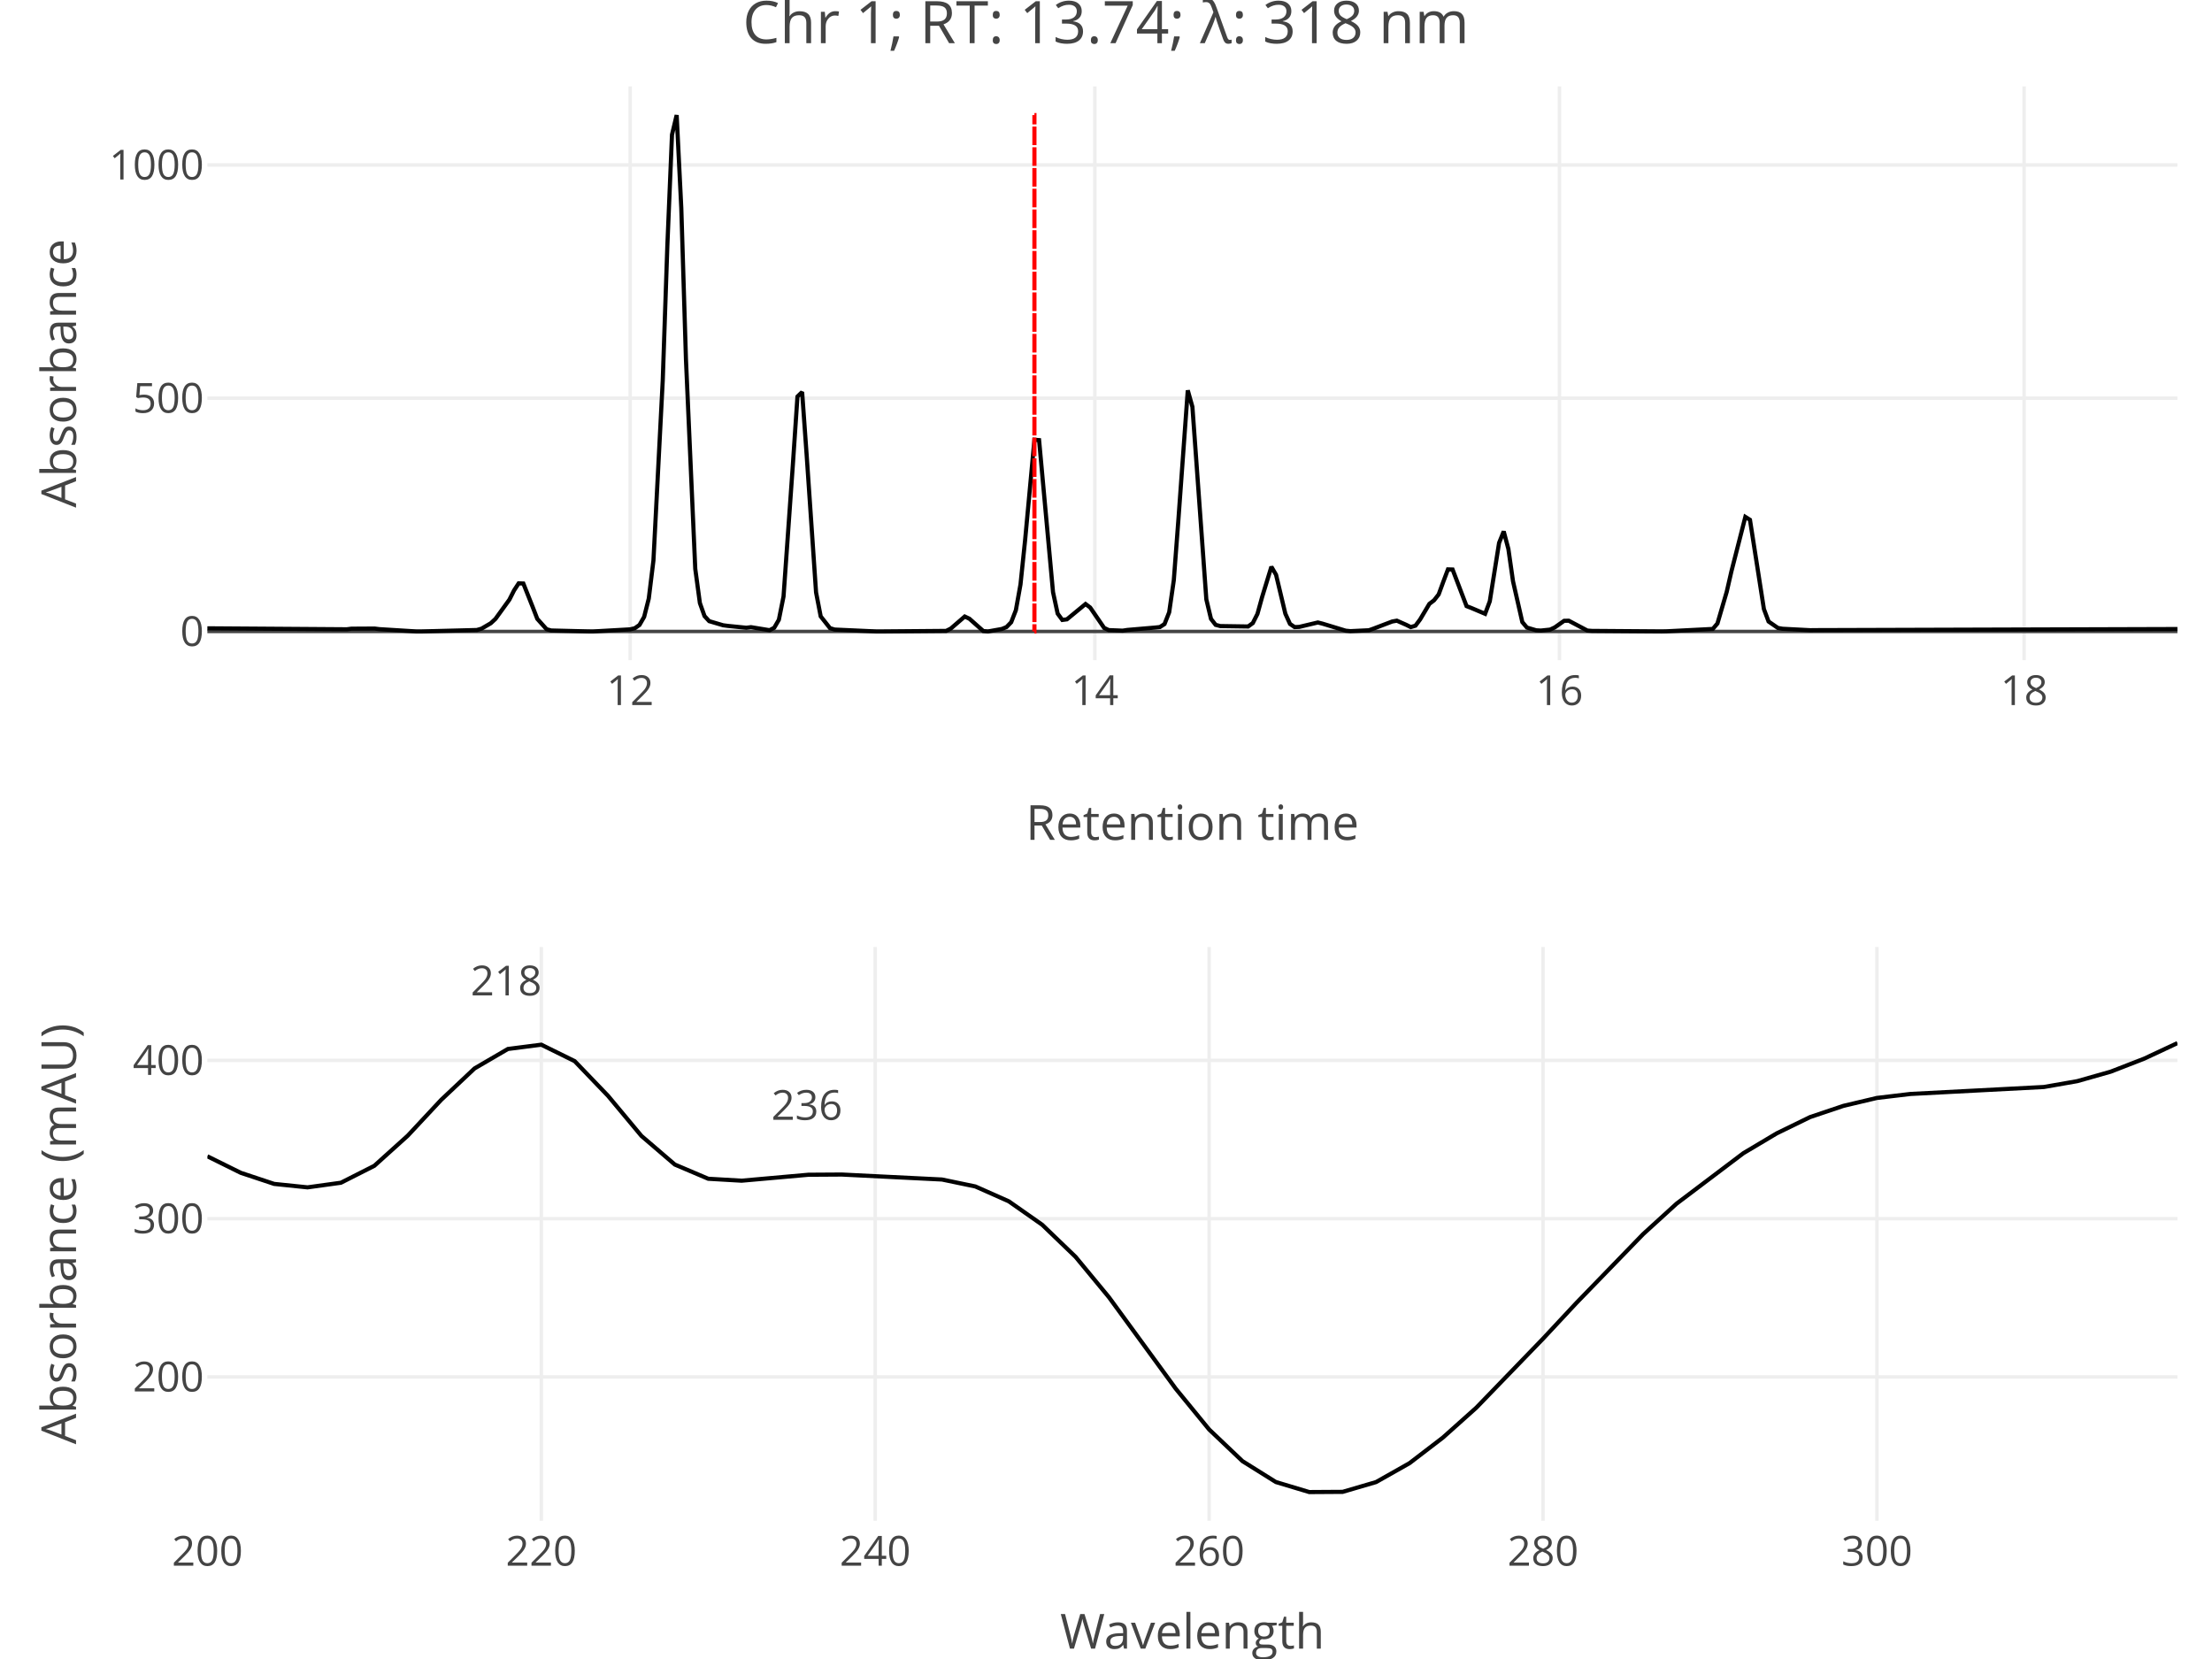
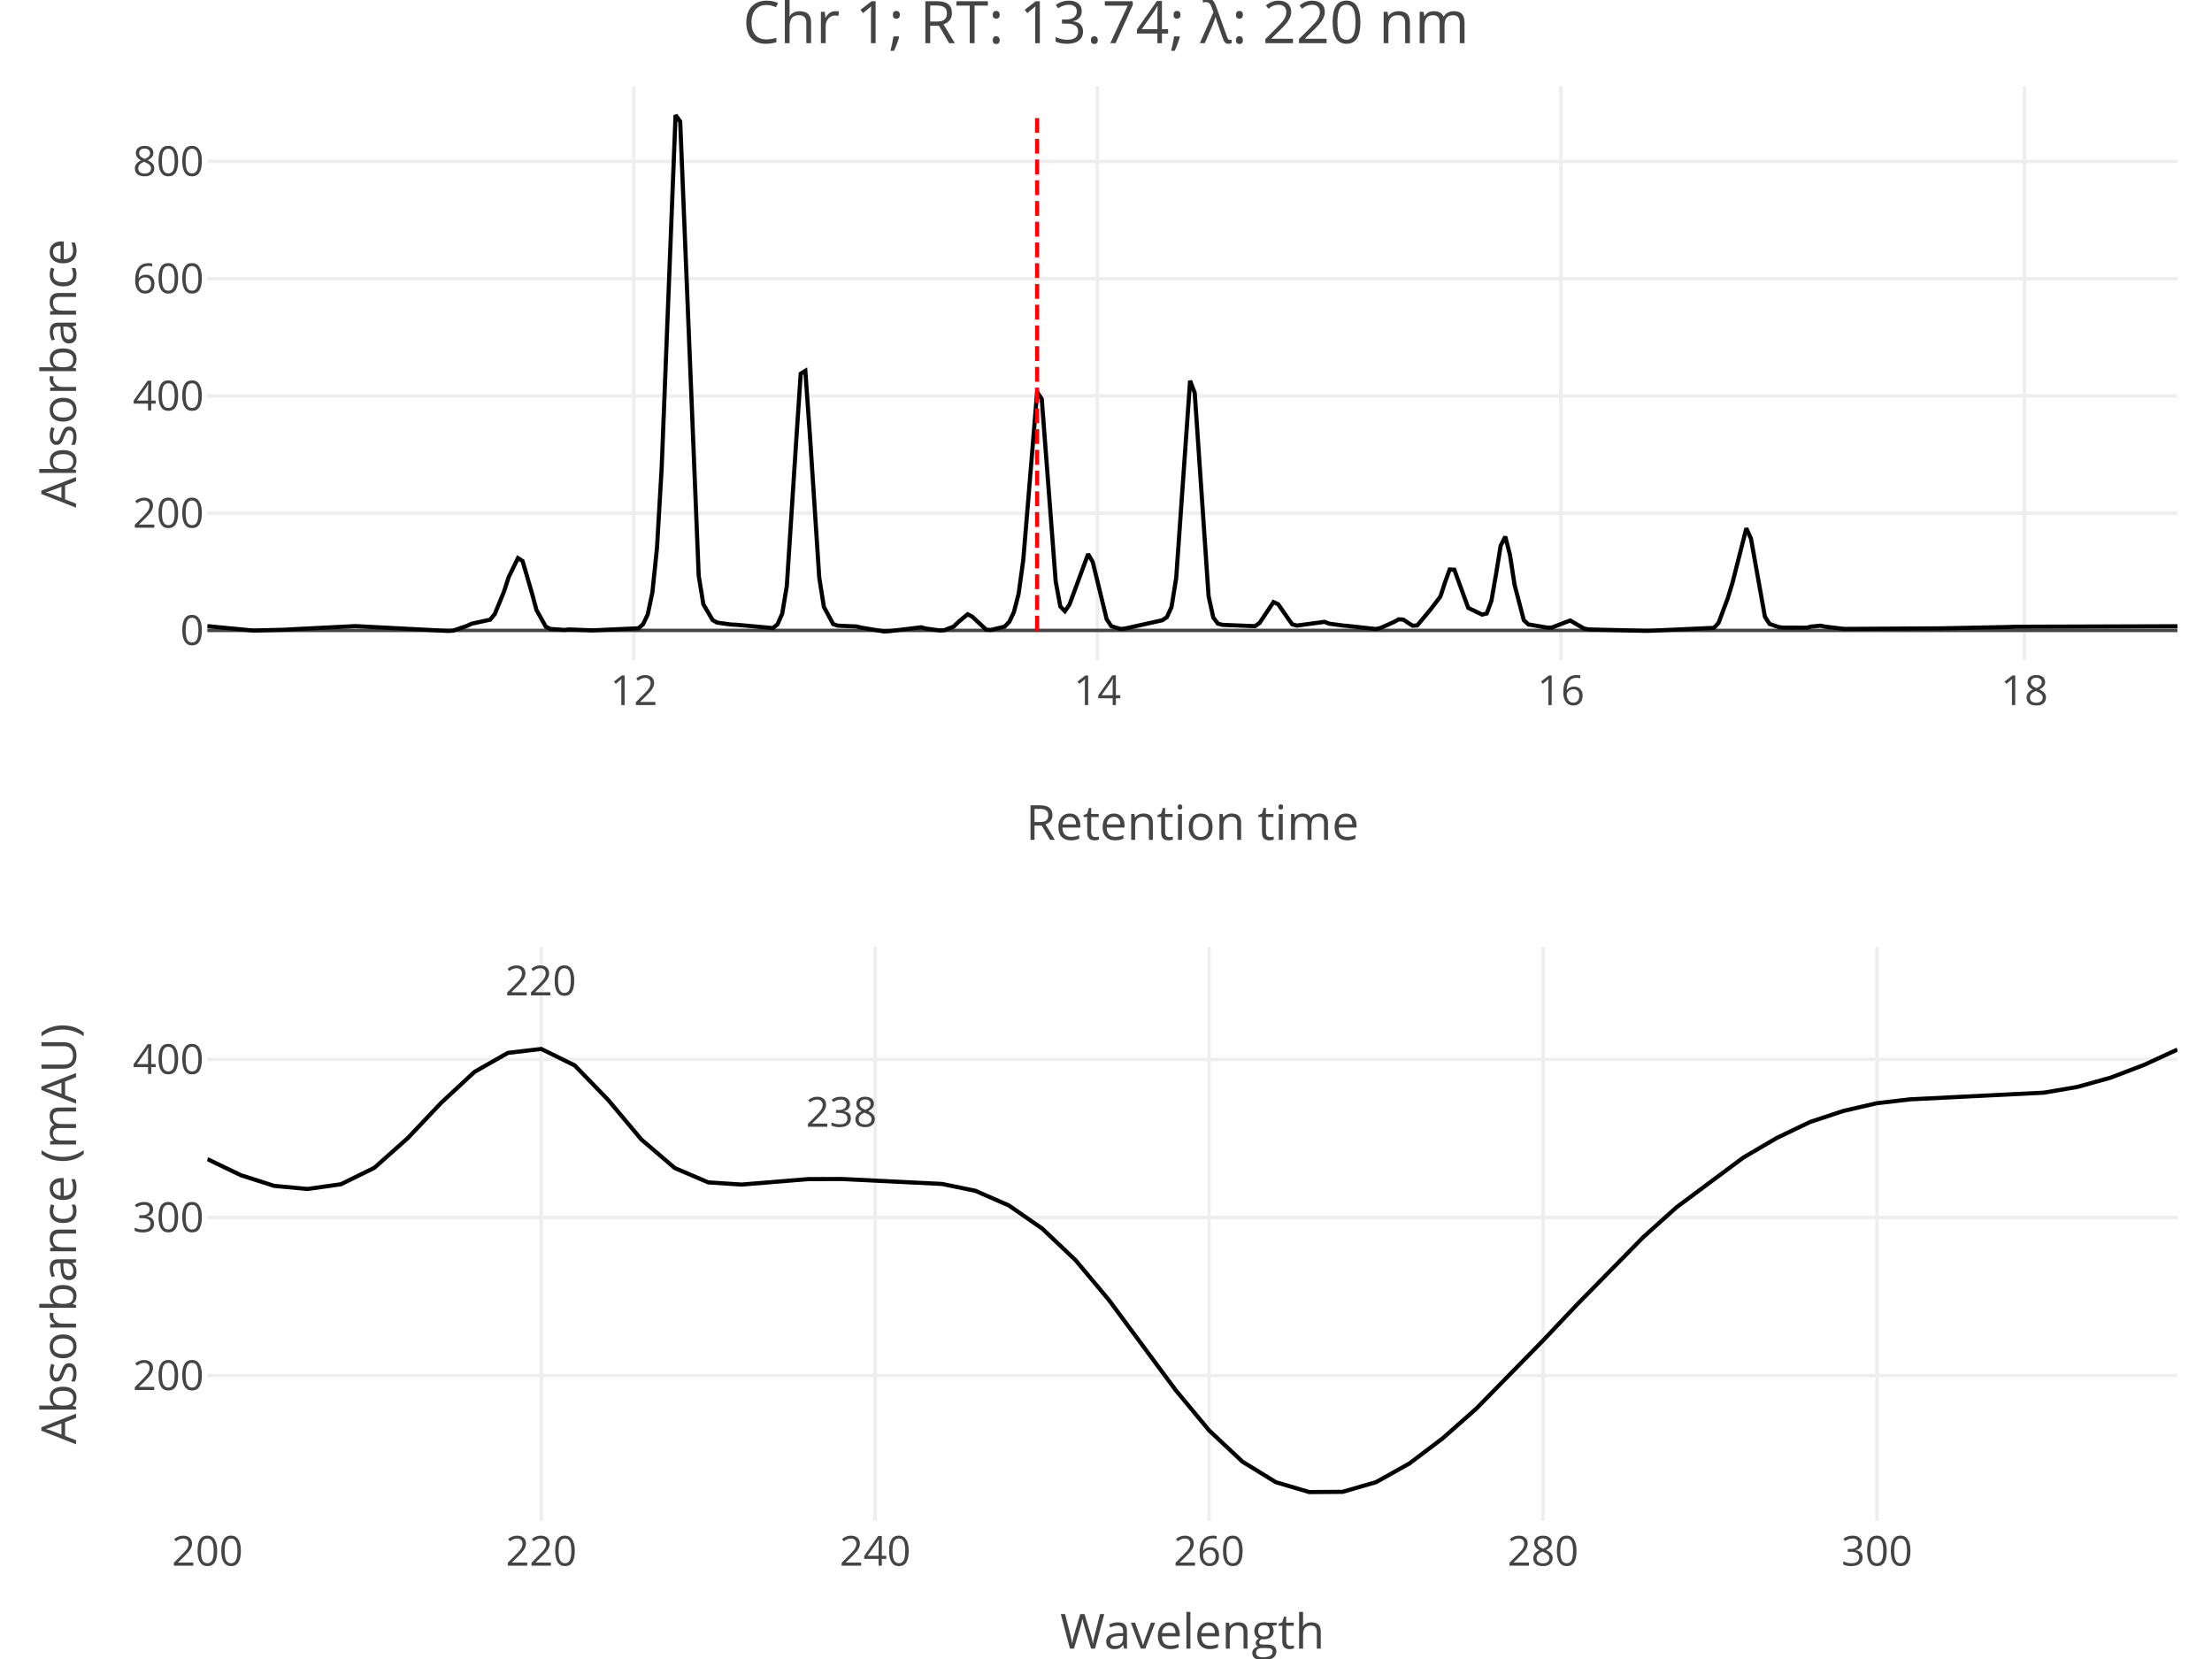
<svg xmlns="http://www.w3.org/2000/svg" class="main-svg" width="640" height="480" style="" viewBox="0 0 640 480">
  <rect x="0" y="0" width="640" height="480" style="fill: rgb(255, 255, 255); fill-opacity: 1;" />
  <defs id="defs-">
    <g class="clips">
      <clipPath id="clipxyplot" class="plotclip">
        <rect width="570" height="166" />
      </clipPath>
      <clipPath id="clipx2y2plot" class="plotclip">
        <rect width="570" height="166" />
      </clipPath>
      <clipPath class="axesclip" id="clipx">
        <rect x="60" y="0" width="570" height="480" />
      </clipPath>
      <clipPath class="axesclip" id="clipy">
        <rect x="0" y="25" width="640" height="166" />
      </clipPath>
      <clipPath class="axesclip" id="clipxy">
        <rect x="60" y="25" width="570" height="166" />
      </clipPath>
      <clipPath class="axesclip" id="clipy2">
        <rect x="0" y="274" width="640" height="166" />
      </clipPath>
      <clipPath class="axesclip" id="clipxy2">
        <rect x="60" y="274" width="570" height="166" />
      </clipPath>
      <clipPath class="axesclip" id="clipx2">
        <rect x="60" y="0" width="570" height="480" />
      </clipPath>
      <clipPath class="axesclip" id="clipx2y">
        <rect x="60" y="25" width="570" height="166" />
      </clipPath>
      <clipPath class="axesclip" id="clipx2y2">
        <rect x="60" y="274" width="570" height="166" />
      </clipPath>
    </g>
    <g class="gradients" />
    <g class="patterns" />
  </defs>
  <g class="bglayer" />
  <g class="layer-below">
    <g class="imagelayer" />
    <g class="shapelayer" />
  </g>
  <g class="cartesianlayer">
    <g class="subplot xy">
      <g class="layer-subplot">
        <g class="shapelayer" />
        <g class="imagelayer" />
      </g>
      <g class="minor-gridlayer">
        <g class="x" />
        <g class="y" />
      </g>
      <g class="gridlayer">
        <g class="x">
-           <path class="xgrid crisp" transform="translate(182.33,0)" d="M0,25v166" style="stroke: rgb(238, 238, 238); stroke-opacity: 1; stroke-width: 1px;" />
-           <path class="xgrid crisp" transform="translate(316.77,0)" d="M0,25v166" style="stroke: rgb(238, 238, 238); stroke-opacity: 1; stroke-width: 1px;" />
-           <path class="xgrid crisp" transform="translate(451.2,0)" d="M0,25v166" style="stroke: rgb(238, 238, 238); stroke-opacity: 1; stroke-width: 1px;" />
-           <path class="xgrid crisp" transform="translate(585.64,0)" d="M0,25v166" style="stroke: rgb(238, 238, 238); stroke-opacity: 1; stroke-width: 1px;" />
+           <path class="xgrid crisp" transform="translate(183.39,0)" d="M0,25v166" style="stroke: rgb(238, 238, 238); stroke-opacity: 1; stroke-width: 1px;" />
+           <path class="xgrid crisp" transform="translate(317.51,0)" d="M0,25v166" style="stroke: rgb(238, 238, 238); stroke-opacity: 1; stroke-width: 1px;" />
+           <path class="xgrid crisp" transform="translate(451.62,0)" d="M0,25v166" style="stroke: rgb(238, 238, 238); stroke-opacity: 1; stroke-width: 1px;" />
+           <path class="xgrid crisp" transform="translate(585.74,0)" d="M0,25v166" style="stroke: rgb(238, 238, 238); stroke-opacity: 1; stroke-width: 1px;" />
        </g>
        <g class="y">
-           <path class="ygrid crisp" transform="translate(0,115.21)" d="M60,0h570" style="stroke: rgb(238, 238, 238); stroke-opacity: 1; stroke-width: 1px;" />
-           <path class="ygrid crisp" transform="translate(0,47.73)" d="M60,0h570" style="stroke: rgb(238, 238, 238); stroke-opacity: 1; stroke-width: 1px;" />
+           <path class="ygrid crisp" transform="translate(0,148.47)" d="M60,0h570" style="stroke: rgb(238, 238, 238); stroke-opacity: 1; stroke-width: 1px;" />
+           <path class="ygrid crisp" transform="translate(0,114.55)" d="M60,0h570" style="stroke: rgb(238, 238, 238); stroke-opacity: 1; stroke-width: 1px;" />
+           <path class="ygrid crisp" transform="translate(0,80.62)" d="M60,0h570" style="stroke: rgb(238, 238, 238); stroke-opacity: 1; stroke-width: 1px;" />
+           <path class="ygrid crisp" transform="translate(0,46.69)" d="M60,0h570" style="stroke: rgb(238, 238, 238); stroke-opacity: 1; stroke-width: 1px;" />
        </g>
      </g>
      <g class="zerolinelayer">
-         <path class="yzl zl crisp" transform="translate(0,182.7)" d="M60,0h570" style="stroke: rgb(68, 68, 68); stroke-opacity: 1; stroke-width: 1px;" />
+         <path class="yzl zl crisp" transform="translate(0,182.4)" d="M60,0h570" style="stroke: rgb(68, 68, 68); stroke-opacity: 1; stroke-width: 1px;" />
      </g>
      <path class="xlines-below" />
      <path class="ylines-below" />
      <g class="overlines-below" />
      <g class="xaxislayer-below" />
      <g class="yaxislayer-below" />
      <g class="overaxes-below" />
      <g class="plot" transform="translate(60,25)" clip-path="url(#clipxyplot)">
        <g class="scatterlayer mlayer">
          <g class="trace scatter trace-vdiffr-plotly-1" style="stroke-miterlimit: 2; opacity: 1;">
            <g class="fills" />
            <g class="errorbars" />
            <g class="lines">
-               <path class="js-line" d="M0,156.79L40.33,157.07L41.67,156.9L48.4,156.86L49.74,157.03L60.5,157.7L61.84,157.7L77.97,157.28L79.32,156.89L82,155.32L83.35,154.07L87.38,148.5L88.73,145.83L90.07,143.78L91.42,143.83L94.1,150.56L95.45,154.05L98.14,157.05L99.48,157.42L110.24,157.69L111.58,157.7L122.33,157.09L123.68,156.76L125.02,155.82L126.37,153.48L127.71,148.18L129.06,137.16L131.75,85.11L133.09,45.97L134.43,13.97L135.78,8.3L137.12,35.21L138.47,79.03L141.16,139.59L142.5,149.49L143.84,153.25L145.19,154.72L149.22,155.91L150.57,156.09L155.94,156.63L157.29,156.46L162.67,157.34L164.01,156.63L165.35,154.31L166.7,147.58L169.39,109.58L170.73,89.73L172.08,88.43L173.42,107.1L176.11,146.39L177.45,153.33L180.14,156.74L181.49,157.15L193.58,157.7L194.93,157.7L213.75,157.54L215.09,156.87L219.13,153.38L220.47,154.01L224.5,157.58L225.85,157.7L229.88,156.98L231.23,156.42L232.57,155.03L233.92,151.56L235.26,144.1L236.6,131.23L239.29,102.24L240.64,102.34L244.67,146.32L246.01,152.53L247.36,154.37L248.7,154.19L254.08,149.76L255.42,150.77L259.46,156.67L260.8,157.31L264.83,157.47L266.18,157.26L274.25,156.57L275.59,156.43L276.93,155.56L278.28,152.15L279.62,142.85L280.97,125.05L283.66,87.94L285,92.71L289.03,148.42L290.38,154.07L291.72,155.79L293.07,156.14L301.13,156.26L302.48,155.27L303.82,152.62L305.17,147.73L307.85,138.98L309.2,141.29L311.89,152.56L313.23,155.51L314.58,156.44L315.92,156.38L321.3,155.1L322.64,155.44L329.36,157.48L330.71,157.61L336.08,157.35L337.43,156.87L342.81,154.82L344.15,154.58L346.84,155.77L348.18,156.44L349.53,156.03L350.87,154.24L353.56,149.72L354.91,148.69L356.25,146.98L357.59,143.32L358.94,139.74L360.28,139.78L364.32,150.37L365.66,150.89L369.69,152.59L371.04,148.98L373.73,132.08L375.07,128.75L376.42,133.83L377.76,143.18L380.45,154.98L381.79,156.58L384.48,157.37L385.83,157.44L388.51,157.16L389.86,156.52L392.55,154.62L393.89,154.59L399.27,157.44L400.61,157.54L420.78,157.69L422.12,157.66L435.57,156.97L436.91,155.39L439.6,146.2L440.94,140.36L444.98,124.56L446.32,125.4L450.35,151.21L451.7,154.82L454.39,156.68L455.73,156.92L463.8,157.34L465.14,157.32L570,157" style="vector-effect: none; fill: none; stroke: rgb(0, 0, 0); stroke-opacity: 1; stroke-width: 1.2px; opacity: 1;" />
+               <path class="js-line" d="M0,156.16L12.07,157.33L13.41,157.43L22.8,157.19L24.14,157.09L42.92,156.15L44.26,156.23L69.74,157.55L71.08,157.46L75.11,156.09L76.45,155.46L81.81,154.29L83.15,152.68L85.84,146.12L87.18,141.98L89.86,136.48L91.2,137.33L93.88,146.52L95.22,151.49L97.91,156.32L99.25,156.97L103.27,157.27L104.61,157.12L109.98,157.33L111.32,157.39L124.73,156.78L126.07,155.6L127.41,152.77L128.75,146.42L130.09,133.51L131.44,110.41L135.46,8.3L136.8,10.16L142.16,141.62L143.51,149.85L146.19,154.42L147.53,155.15L151.55,155.7L152.89,155.75L163.62,156.72L164.96,155.62L166.31,152.58L167.65,144.55L170.33,103.18L171.67,83.12L173.01,82.3L174.35,101.19L177.04,142.19L178.38,150.61L181.06,155.56L182.4,156.03L187.76,156.25L189.11,156.58L195.81,157.7L197.15,157.63L206.54,156.49L207.88,156.86L211.91,157.41L213.25,157.33L215.93,156.29L217.27,154.98L219.95,152.73L221.29,153.41L225.32,157.16L226.66,157.28L230.68,156.3L232.02,154.91L233.36,152.08L234.71,146.85L236.05,137.12L237.39,121.06L240.07,88.43L241.41,90.43L245.44,143.18L246.78,150.47L248.12,151.83L249.46,149.86L254.82,135.31L256.16,137.58L260.19,154.15L261.53,156.17L264.21,156.99L265.55,156.85L276.28,154.46L277.62,153.55L278.96,150.62L280.31,142.24L284.33,85.16L285.67,88.68L289.69,147.55L291.04,153.66L292.38,155.45L293.72,155.79L303.11,156.17L304.45,155.21L308.47,149.2L309.81,149.82L313.84,155.6L315.18,156L323.22,154.92L324.56,155.44L328.59,155.99L329.93,156.1L337.98,156.99L339.32,156.74L343.34,154.95L344.68,154.2L346.02,154.27L347.36,155.18L348.71,156.03L350.05,155.95L352.73,152.76L354.07,151.13L356.75,147.61L358.09,143.49L359.44,139.77L360.78,139.84L364.8,150.87L366.14,151.53L368.82,152.82L370.16,152.5L371.51,148.84L372.85,141.14L374.19,132.9L375.53,130.27L376.87,135.49L378.21,144.2L380.89,154.45L382.24,155.67L387.6,156.58L388.94,156.59L394.31,154.53L395.65,155.32L398.33,156.86L399.67,157.12L415.76,157.51L417.11,157.51L435.88,156.66L437.22,155.24L439.91,148.05L441.25,143.66L445.27,127.86L446.61,130.84L450.64,153.42L451.98,155.52L454.66,156.45L456,156.59L462.71,156.61L464.05,156.29L466.73,156.03L468.07,156.31L473.44,156.95L474.78,156.96L500.26,156.81L501.6,156.8L521.72,156.4L523.06,156.34L570,156.19" style="vector-effect: none; fill: none; stroke: rgb(0, 0, 0); stroke-opacity: 1; stroke-width: 1.2px; opacity: 1;" />
            </g>
            <g class="points" />
            <g class="text" />
          </g>
          <g class="trace scatter trace-vdiffr-plotly-2" style="stroke-miterlimit: 2; opacity: 1;">
            <g class="fills" />
            <g class="errorbars" />
            <g class="lines">
-               <path class="js-line" d="M239.29,156.79L239.29,157.7L239.29,8.3L239.29,157" style="vector-effect: none; fill: none; stroke: rgb(255, 0, 0); stroke-opacity: 1; stroke-dasharray: 3; stroke-width: 1.2px; opacity: 1;" />
+               <path class="js-line" d="M240.07,156.16L240.07,8.3L240.07,157.7L240.07,156.19" style="vector-effect: none; fill: none; stroke: rgb(255, 0, 0); stroke-opacity: 1; stroke-dasharray: 3; stroke-width: 1.2px; opacity: 1;" />
            </g>
            <g class="points" />
            <g class="text" />
          </g>
        </g>
      </g>
      <g class="overplot" />
      <path class="xlines-above crisp" d="M0,0" style="fill: none;" />
      <path class="ylines-above crisp" d="M0,0" style="fill: none;" />
      <g class="overlines-above" />
      <g class="xaxislayer-above">
        <g class="xtick">
-           <text text-anchor="middle" x="0" y="204" transform="translate(182.33,0)" style="font-family: 'Open Sans', verdana, arial, sans-serif; font-size: 12px; fill: rgb(68, 68, 68); fill-opacity: 1; white-space: pre; opacity: 1;">12</text>
-         </g>
-         <g class="xtick">
-           <text text-anchor="middle" x="0" y="204" style="font-family: 'Open Sans', verdana, arial, sans-serif; font-size: 12px; fill: rgb(68, 68, 68); fill-opacity: 1; white-space: pre; opacity: 1;" transform="translate(316.77,0)">14</text>
-         </g>
-         <g class="xtick">
-           <text text-anchor="middle" x="0" y="204" style="font-family: 'Open Sans', verdana, arial, sans-serif; font-size: 12px; fill: rgb(68, 68, 68); fill-opacity: 1; white-space: pre; opacity: 1;" transform="translate(451.2,0)">16</text>
-         </g>
-         <g class="xtick">
-           <text text-anchor="middle" x="0" y="204" style="font-family: 'Open Sans', verdana, arial, sans-serif; font-size: 12px; fill: rgb(68, 68, 68); fill-opacity: 1; white-space: pre; opacity: 1;" transform="translate(585.64,0)">18</text>
+           <text text-anchor="middle" x="0" y="204" transform="translate(183.39,0)" style="font-family: 'Open Sans', verdana, arial, sans-serif; font-size: 12px; fill: rgb(68, 68, 68); fill-opacity: 1; white-space: pre; opacity: 1;">12</text>
+         </g>
+         <g class="xtick">
+           <text text-anchor="middle" x="0" y="204" style="font-family: 'Open Sans', verdana, arial, sans-serif; font-size: 12px; fill: rgb(68, 68, 68); fill-opacity: 1; white-space: pre; opacity: 1;" transform="translate(317.51,0)">14</text>
+         </g>
+         <g class="xtick">
+           <text text-anchor="middle" x="0" y="204" style="font-family: 'Open Sans', verdana, arial, sans-serif; font-size: 12px; fill: rgb(68, 68, 68); fill-opacity: 1; white-space: pre; opacity: 1;" transform="translate(451.62,0)">16</text>
+         </g>
+         <g class="xtick">
+           <text text-anchor="middle" x="0" y="204" style="font-family: 'Open Sans', verdana, arial, sans-serif; font-size: 12px; fill: rgb(68, 68, 68); fill-opacity: 1; white-space: pre; opacity: 1;" transform="translate(585.74,0)">18</text>
        </g>
      </g>
      <g class="yaxislayer-above">
        <g class="ytick">
-           <text text-anchor="end" x="59" y="4.2" transform="translate(0,182.7)" style="font-family: 'Open Sans', verdana, arial, sans-serif; font-size: 12px; fill: rgb(68, 68, 68); fill-opacity: 1; white-space: pre; opacity: 1;">0</text>
-         </g>
-         <g class="ytick">
-           <text text-anchor="end" x="59" y="4.2" style="font-family: 'Open Sans', verdana, arial, sans-serif; font-size: 12px; fill: rgb(68, 68, 68); fill-opacity: 1; white-space: pre; opacity: 1;" transform="translate(0,115.21)">500</text>
-         </g>
-         <g class="ytick">
-           <text text-anchor="end" x="59" y="4.2" style="font-family: 'Open Sans', verdana, arial, sans-serif; font-size: 12px; fill: rgb(68, 68, 68); fill-opacity: 1; white-space: pre; opacity: 1;" transform="translate(0,47.73)">1000</text>
+           <text text-anchor="end" x="59" y="4.2" transform="translate(0,182.4)" style="font-family: 'Open Sans', verdana, arial, sans-serif; font-size: 12px; fill: rgb(68, 68, 68); fill-opacity: 1; white-space: pre; opacity: 1;">0</text>
+         </g>
+         <g class="ytick">
+           <text text-anchor="end" x="59" y="4.2" style="font-family: 'Open Sans', verdana, arial, sans-serif; font-size: 12px; fill: rgb(68, 68, 68); fill-opacity: 1; white-space: pre; opacity: 1;" transform="translate(0,148.47)">200</text>
+         </g>
+         <g class="ytick">
+           <text text-anchor="end" x="59" y="4.2" style="font-family: 'Open Sans', verdana, arial, sans-serif; font-size: 12px; fill: rgb(68, 68, 68); fill-opacity: 1; white-space: pre; opacity: 1;" transform="translate(0,114.55)">400</text>
+         </g>
+         <g class="ytick">
+           <text text-anchor="end" x="59" y="4.2" style="font-family: 'Open Sans', verdana, arial, sans-serif; font-size: 12px; fill: rgb(68, 68, 68); fill-opacity: 1; white-space: pre; opacity: 1;" transform="translate(0,80.62)">600</text>
+         </g>
+         <g class="ytick">
+           <text text-anchor="end" x="59" y="4.2" style="font-family: 'Open Sans', verdana, arial, sans-serif; font-size: 12px; fill: rgb(68, 68, 68); fill-opacity: 1; white-space: pre; opacity: 1;" transform="translate(0,46.69)">800</text>
        </g>
      </g>
      <g class="overaxes-above" />
    </g>
    <g class="subplot x2y2">
      <g class="layer-subplot">
        <g class="shapelayer" />
        <g class="imagelayer" />
      </g>
      <g class="minor-gridlayer">
        <g class="x2" />
        <g class="y2" />
      </g>
      <g class="gridlayer">
        <g class="x2">
          <path class="x2grid crisp" transform="translate(156.61,0)" d="M0,274v166" style="stroke: rgb(238, 238, 238); stroke-opacity: 1; stroke-width: 1px;" />
          <path class="x2grid crisp" transform="translate(253.22,0)" d="M0,274v166" style="stroke: rgb(238, 238, 238); stroke-opacity: 1; stroke-width: 1px;" />
          <path class="x2grid crisp" transform="translate(349.83,0)" d="M0,274v166" style="stroke: rgb(238, 238, 238); stroke-opacity: 1; stroke-width: 1px;" />
          <path class="x2grid crisp" transform="translate(446.44,0)" d="M0,274v166" style="stroke: rgb(238, 238, 238); stroke-opacity: 1; stroke-width: 1px;" />
          <path class="x2grid crisp" transform="translate(543.05,0)" d="M0,274v166" style="stroke: rgb(238, 238, 238); stroke-opacity: 1; stroke-width: 1px;" />
        </g>
        <g class="y2">
-           <path class="y2grid crisp" transform="translate(0,398.39)" d="M60,0h570" style="stroke: rgb(238, 238, 238); stroke-opacity: 1; stroke-width: 1px;" />
-           <path class="y2grid crisp" transform="translate(0,352.6)" d="M60,0h570" style="stroke: rgb(238, 238, 238); stroke-opacity: 1; stroke-width: 1px;" />
-           <path class="y2grid crisp" transform="translate(0,306.8)" d="M60,0h570" style="stroke: rgb(238, 238, 238); stroke-opacity: 1; stroke-width: 1px;" />
+           <path class="y2grid crisp" transform="translate(0,397.98)" d="M60,0h570" style="stroke: rgb(238, 238, 238); stroke-opacity: 1; stroke-width: 1px;" />
+           <path class="y2grid crisp" transform="translate(0,352.25)" d="M60,0h570" style="stroke: rgb(238, 238, 238); stroke-opacity: 1; stroke-width: 1px;" />
+           <path class="y2grid crisp" transform="translate(0,306.52)" d="M60,0h570" style="stroke: rgb(238, 238, 238); stroke-opacity: 1; stroke-width: 1px;" />
        </g>
      </g>
      <g class="zerolinelayer" />
      <path class="xlines-below" />
      <path class="ylines-below" />
      <g class="overlines-below" />
      <g class="xaxislayer-below" />
      <g class="yaxislayer-below" />
      <g class="overaxes-below" />
      <g class="plot" transform="translate(60,274)" clip-path="url(#clipx2y2plot)">
        <g class="scatterlayer mlayer">
          <g class="trace scatter trace-vdiffr-plotly-3" style="stroke-miterlimit: 2; opacity: 1;">
            <g class="fills" />
            <g class="errorbars" />
            <g class="lines">
-               <path class="js-line" d="M0,60.55L9.66,65.33L19.32,68.54L28.98,69.54L38.64,68.2L48.31,63.3L57.97,54.59L67.63,44.24L77.29,35.14L86.95,29.5L96.61,28.26L106.27,33.02L115.93,43.07L125.59,54.66L135.25,62.94L144.92,67.05L154.58,67.61L173.9,65.89L183.56,65.83L212.54,67.27L222.2,69.28L231.86,73.57L241.53,80.35L251.19,89.64L260.85,101.33L280.17,127.78L289.83,139.58L299.49,148.76L309.15,154.8L318.81,157.7L328.47,157.64L338.14,154.81L347.8,149.35L357.46,141.95L367.12,133.31L386.44,113.33L396.1,102.98L415.42,83.06L425.08,74.26L444.41,59.66L454.07,53.91L463.73,49.2L473.39,45.95L483.05,43.67L492.71,42.52L531.36,40.5L541.02,38.81L550.68,36.07L560.34,32.32L570,27.8" style="vector-effect: none; fill: none; stroke: rgb(0, 0, 0); stroke-opacity: 1; stroke-width: 1.2px; opacity: 1;" />
+               <path class="js-line" d="M0,61.36L9.66,66.01L19.32,69.11L28.98,70.01L38.64,68.64L48.31,63.88L57.97,55.3L67.63,45.09L77.29,36.13L86.95,30.63L96.61,29.5L106.27,34.25L115.93,44.21L125.59,55.72L135.25,63.96L144.92,68.1L154.58,68.73L173.9,67.15L183.56,67.12L212.54,68.55L222.2,70.53L231.86,74.76L241.53,81.45L251.19,90.61L260.85,102.14L280.17,128.22L289.83,139.86L299.49,148.91L309.15,154.85L318.81,157.7L328.47,157.63L338.14,154.83L347.8,149.42L357.46,142.11L367.12,133.58L386.44,113.86L396.1,103.64L415.42,83.97L425.08,75.3L444.41,60.91L454.07,55.25L463.73,50.61L473.39,47.42L483.05,45.19L492.71,44.07L531.36,42.14L541.02,40.49L550.68,37.8L560.34,34.11L570,29.67" style="vector-effect: none; fill: none; stroke: rgb(0, 0, 0); stroke-opacity: 1; stroke-width: 1.2px; opacity: 1;" />
            </g>
            <g class="points" />
            <g class="text" />
          </g>
        </g>
      </g>
      <g class="overplot" />
      <path class="xlines-above crisp" d="M0,0" style="fill: none;" />
      <path class="ylines-above crisp" d="M0,0" style="fill: none;" />
      <g class="overlines-above" />
      <g class="xaxislayer-above">
        <g class="x2tick">
          <text text-anchor="middle" x="0" y="453" transform="translate(60,0)" style="font-family: 'Open Sans', verdana, arial, sans-serif; font-size: 12px; fill: rgb(68, 68, 68); fill-opacity: 1; white-space: pre; opacity: 1;">200</text>
        </g>
        <g class="x2tick">
          <text text-anchor="middle" x="0" y="453" style="font-family: 'Open Sans', verdana, arial, sans-serif; font-size: 12px; fill: rgb(68, 68, 68); fill-opacity: 1; white-space: pre; opacity: 1;" transform="translate(156.61,0)">220</text>
        </g>
        <g class="x2tick">
          <text text-anchor="middle" x="0" y="453" style="font-family: 'Open Sans', verdana, arial, sans-serif; font-size: 12px; fill: rgb(68, 68, 68); fill-opacity: 1; white-space: pre; opacity: 1;" transform="translate(253.22,0)">240</text>
        </g>
        <g class="x2tick">
          <text text-anchor="middle" x="0" y="453" style="font-family: 'Open Sans', verdana, arial, sans-serif; font-size: 12px; fill: rgb(68, 68, 68); fill-opacity: 1; white-space: pre; opacity: 1;" transform="translate(349.83,0)">260</text>
        </g>
        <g class="x2tick">
          <text text-anchor="middle" x="0" y="453" style="font-family: 'Open Sans', verdana, arial, sans-serif; font-size: 12px; fill: rgb(68, 68, 68); fill-opacity: 1; white-space: pre; opacity: 1;" transform="translate(446.44,0)">280</text>
        </g>
        <g class="x2tick">
          <text text-anchor="middle" x="0" y="453" style="font-family: 'Open Sans', verdana, arial, sans-serif; font-size: 12px; fill: rgb(68, 68, 68); fill-opacity: 1; white-space: pre; opacity: 1;" transform="translate(543.05,0)">300</text>
        </g>
      </g>
      <g class="yaxislayer-above">
        <g class="y2tick">
-           <text text-anchor="end" x="59" y="4.2" transform="translate(0,398.39)" style="font-family: 'Open Sans', verdana, arial, sans-serif; font-size: 12px; fill: rgb(68, 68, 68); fill-opacity: 1; white-space: pre; opacity: 1;">200</text>
+           <text text-anchor="end" x="59" y="4.2" transform="translate(0,397.98)" style="font-family: 'Open Sans', verdana, arial, sans-serif; font-size: 12px; fill: rgb(68, 68, 68); fill-opacity: 1; white-space: pre; opacity: 1;">200</text>
        </g>
        <g class="y2tick">
-           <text text-anchor="end" x="59" y="4.2" style="font-family: 'Open Sans', verdana, arial, sans-serif; font-size: 12px; fill: rgb(68, 68, 68); fill-opacity: 1; white-space: pre; opacity: 1;" transform="translate(0,352.6)">300</text>
+           <text text-anchor="end" x="59" y="4.2" style="font-family: 'Open Sans', verdana, arial, sans-serif; font-size: 12px; fill: rgb(68, 68, 68); fill-opacity: 1; white-space: pre; opacity: 1;" transform="translate(0,352.25)">300</text>
        </g>
        <g class="y2tick">
-           <text text-anchor="end" x="59" y="4.2" style="font-family: 'Open Sans', verdana, arial, sans-serif; font-size: 12px; fill: rgb(68, 68, 68); fill-opacity: 1; white-space: pre; opacity: 1;" transform="translate(0,306.8)">400</text>
+           <text text-anchor="end" x="59" y="4.2" style="font-family: 'Open Sans', verdana, arial, sans-serif; font-size: 12px; fill: rgb(68, 68, 68); fill-opacity: 1; white-space: pre; opacity: 1;" transform="translate(0,306.52)">400</text>
        </g>
      </g>
      <g class="overaxes-above" />
    </g>
  </g>
  <g class="polarlayer" />
  <g class="smithlayer" />
  <g class="ternarylayer" />
  <g class="geolayer" />
  <g class="funnelarealayer" />
  <g class="pielayer" />
  <g class="iciclelayer" />
  <g class="treemaplayer" />
  <g class="sunburstlayer" />
  <g class="glimages" />
  <defs id="topdefs-">
    <g class="clips" />
  </defs>
  <g class="layer-above">
    <g class="imagelayer" />
    <g class="shapelayer" />
  </g>
  <g class="infolayer">
    <g class="g-gtitle">
-       <text class="gtitle" x="320" y="12.5" text-anchor="middle" dy="0em" style="font-family: 'Open Sans', verdana, arial, sans-serif; font-size: 17px; fill: rgb(68, 68, 68); opacity: 1; font-weight: normal; white-space: pre;">Chr 1;   RT: 13.74;  λ: 318 nm</text>
+       <text class="gtitle" x="320" y="12.5" text-anchor="middle" dy="0em" style="font-family: 'Open Sans', verdana, arial, sans-serif; font-size: 17px; fill: rgb(68, 68, 68); opacity: 1; font-weight: normal; white-space: pre;">Chr 1;   RT: 13.74;  λ: 220 nm</text>
    </g>
    <g class="g-xtitle">
      <text class="xtitle" x="345" y="243" text-anchor="middle" style="font-family: 'Open Sans', verdana, arial, sans-serif; font-size: 14px; fill: rgb(68, 68, 68); opacity: 1; font-weight: normal; white-space: pre;">Retention time</text>
    </g>
    <g class="g-x2title" transform="translate(0,-15)">
      <text class="x2title" x="345" y="492" text-anchor="middle" style="font-family: 'Open Sans', verdana, arial, sans-serif; font-size: 14px; fill: rgb(68, 68, 68); opacity: 1; font-weight: normal; white-space: pre;">Wavelength</text>
    </g>
    <g class="g-ytitle">
      <text class="ytitle" transform="rotate(-90,22,108)" x="22" y="108" text-anchor="middle" style="font-family: 'Open Sans', verdana, arial, sans-serif; font-size: 14px; fill: rgb(68, 68, 68); opacity: 1; font-weight: normal; white-space: pre;">Absorbance</text>
    </g>
    <g class="g-y2title">
      <text class="y2title" transform="rotate(-90,22,357)" x="22" y="357" text-anchor="middle" style="font-family: 'Open Sans', verdana, arial, sans-serif; font-size: 14px; fill: rgb(68, 68, 68); opacity: 1; font-weight: normal; white-space: pre;">Absorbance (mAU)</text>
    </g>
    <g class="annotation" data-index="0" style="opacity: 1;">
-       <g class="annotation-text-g" transform="rotate(0,146.95,283.5)">
-         <g class="cursor-pointer" transform="translate(133,274)">
+       <g class="annotation-text-g" transform="rotate(0,156.61,283.5)">
+         <g class="cursor-pointer" transform="translate(143,274)">
          <rect class="bg" x="0.5" y="0.5" width="26" height="18" style="stroke-width: 1px; stroke: rgb(0, 0, 0); stroke-opacity: 0; fill: rgb(0, 0, 0); fill-opacity: 0;" />
-           <text class="annotation-text" text-anchor="middle" x="13.453" y="14" style="font-family: 'Open Sans', verdana, arial, sans-serif; font-size: 12px; fill: rgb(68, 68, 68); fill-opacity: 1; white-space: pre;">218</text>
+           <text class="annotation-text" text-anchor="middle" x="13.453" y="14" style="font-family: 'Open Sans', verdana, arial, sans-serif; font-size: 12px; fill: rgb(68, 68, 68); fill-opacity: 1; white-space: pre;">220</text>
        </g>
      </g>
    </g>
    <g class="annotation" data-index="1" style="opacity: 1;">
-       <g class="annotation-text-g" transform="rotate(0,233.9,319.89)">
-         <g class="cursor-pointer" transform="translate(220,310)">
+       <g class="annotation-text-g" transform="rotate(0,243.56,321.12)">
+         <g class="cursor-pointer" transform="translate(230,312)">
          <rect class="bg" x="0.5" y="0.5" width="26" height="18" style="stroke-width: 1px; stroke: rgb(0, 0, 0); stroke-opacity: 0; fill: rgb(0, 0, 0); fill-opacity: 0;" />
-           <text class="annotation-text" text-anchor="middle" x="13.453" y="14" style="font-family: 'Open Sans', verdana, arial, sans-serif; font-size: 12px; fill: rgb(68, 68, 68); fill-opacity: 1; white-space: pre;">236</text>
+           <text class="annotation-text" text-anchor="middle" x="13.453" y="14" style="font-family: 'Open Sans', verdana, arial, sans-serif; font-size: 12px; fill: rgb(68, 68, 68); fill-opacity: 1; white-space: pre;">238</text>
        </g>
      </g>
    </g>
  </g>
</svg>
